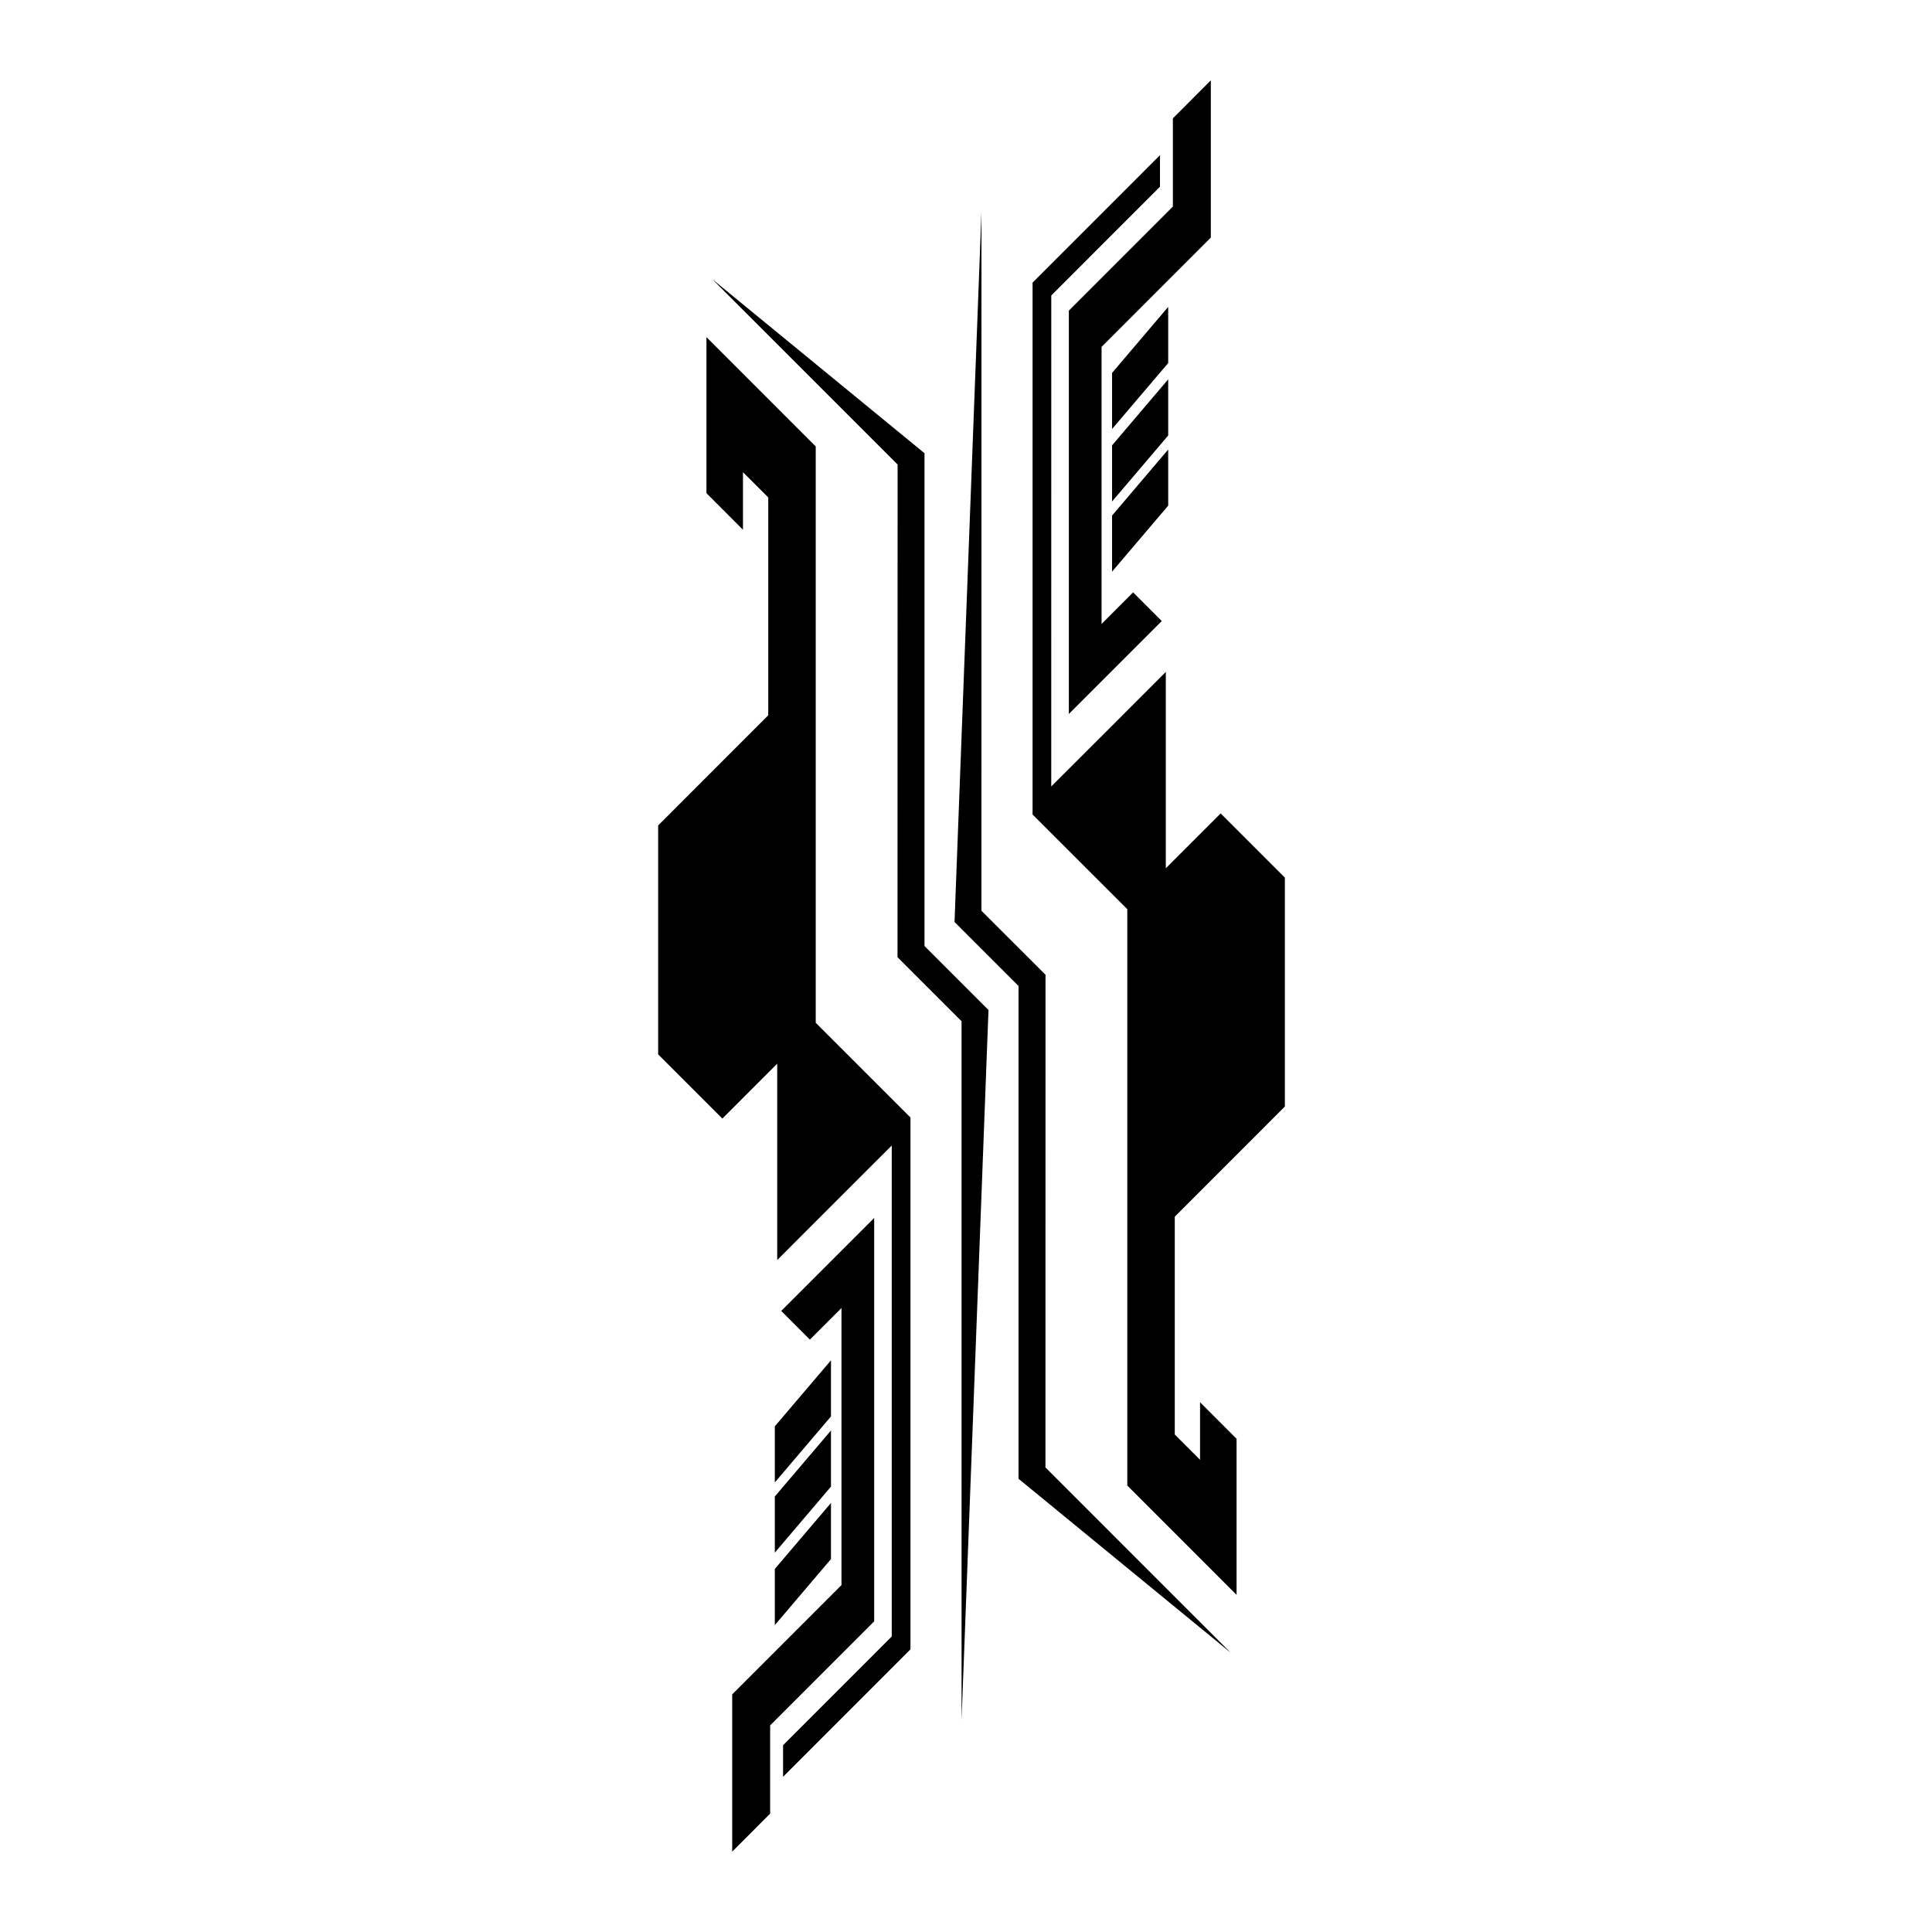
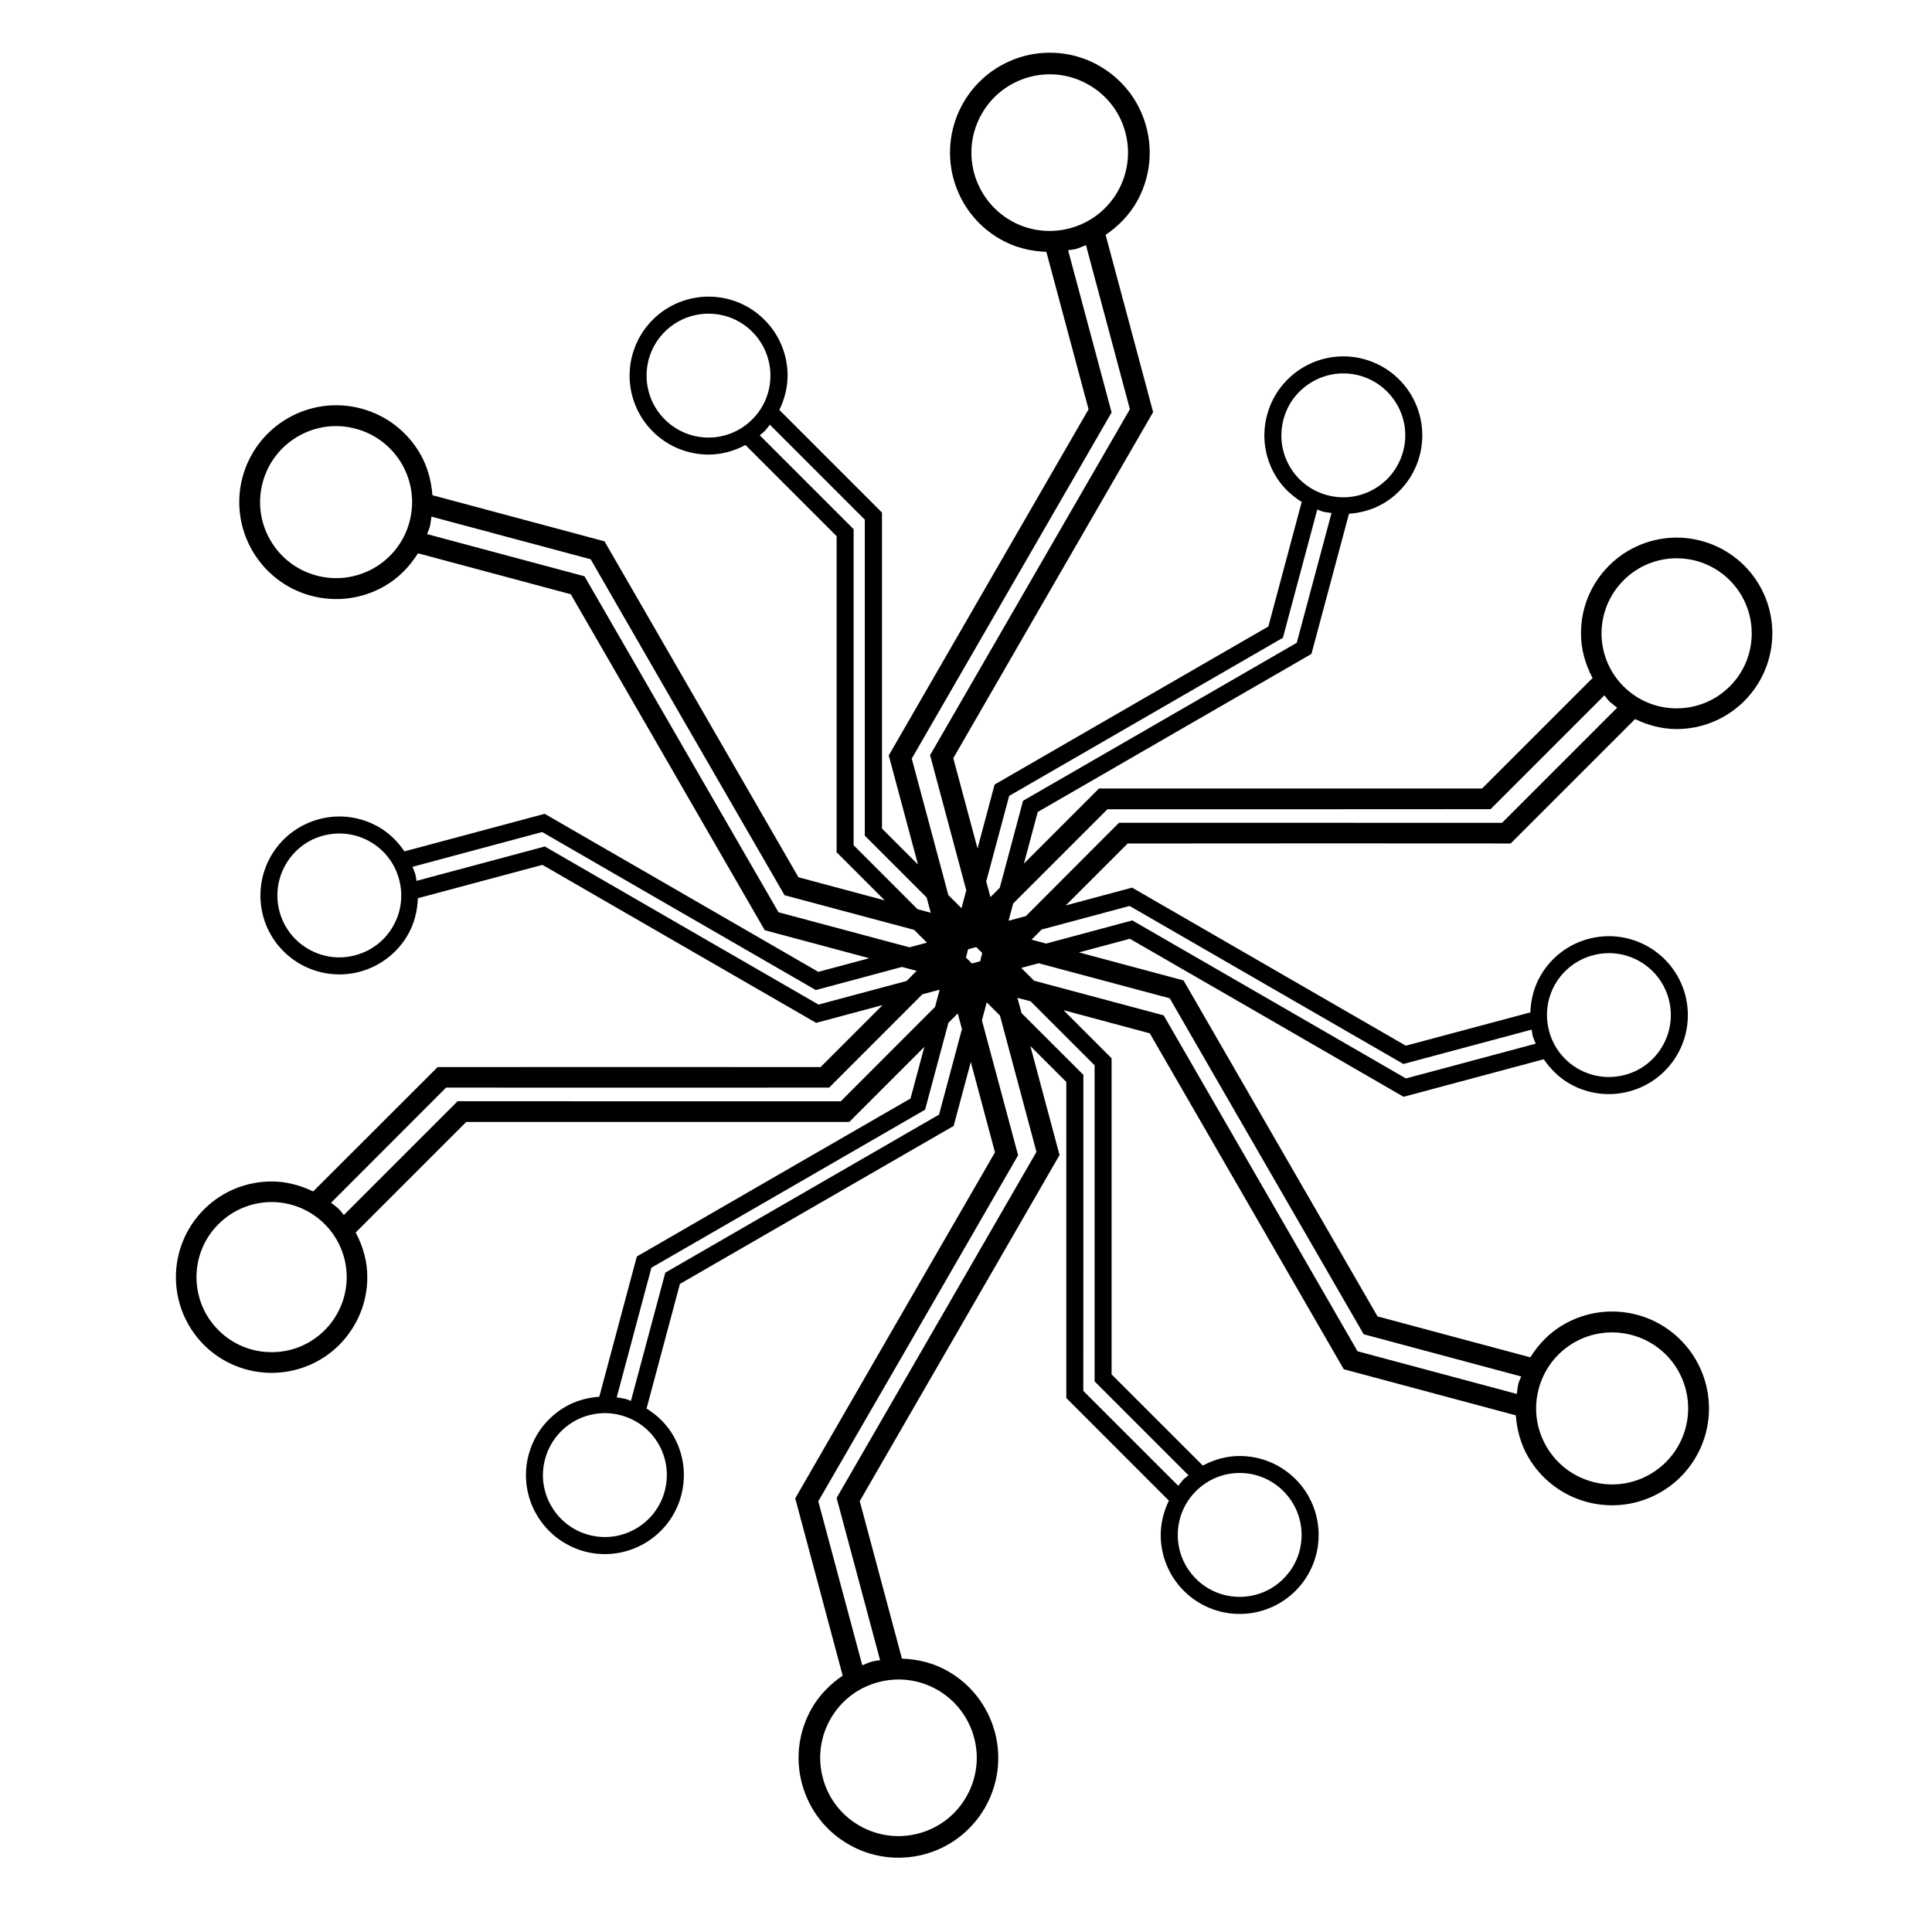
<svg xmlns="http://www.w3.org/2000/svg" version="1.1" id="Capa_1" x="0px" y="0px" width="64px" height="64px" viewBox="0 0 64 64" style="enable-background:new 0 0 64 64;" xml:space="preserve">
  <g>
-     <polygon points="27.022,14.789 23.402,11.168 23.402,16.337 24.612,17.549 24.612,15.642 25.449,16.477 25.449,23.695    21.802,27.344 21.802,34.927 23.929,37.054 25.746,35.236 25.746,41.741 27.604,39.882 29.54,37.947 29.54,54.211 25.94,57.813    25.94,58.859 30.16,54.637 30.16,37.018 27.022,33.881  " />
-     <polygon points="28.958,44.995 28.958,41.587 28.958,40.348 25.879,43.426 26.828,44.376 27.875,43.33 27.875,52.508    24.255,56.129 24.255,61.338 25.512,60.078 25.512,57.156 28.958,53.709  " />
-     <polygon points="27.527,45.062 25.667,47.249 25.667,49.108 27.527,46.921  " />
-     <polygon points="25.667,51.433 27.527,49.246 27.527,47.387 25.667,49.573  " />
-     <polygon points="25.667,53.833 27.527,51.646 27.527,49.788 25.667,51.973  " />
-     <polygon points="30.625,15.013 23.594,9.248 29.734,15.388 29.731,31.709 31.853,33.83 31.853,56.972 32.745,33.457 30.625,31.337     " />
-     <polygon points="38.619,28.763 38.619,22.258 36.762,24.117 34.824,26.052 34.825,9.788 38.426,6.185 38.426,5.14 34.205,9.362    34.205,26.981 37.343,30.118 37.343,49.21 40.963,52.832 40.963,47.662 39.753,46.45 39.753,48.357 38.916,47.521 38.916,40.304    42.563,36.655 42.563,29.072 40.436,26.945  " />
-     <polygon points="40.11,2.661 38.853,3.921 38.853,6.843 35.407,10.29 35.407,19.004 35.407,22.412 35.407,23.651 38.485,20.573    37.536,19.623 36.491,20.669 36.491,11.491 40.11,7.87  " />
-     <polygon points="36.839,18.936 38.698,16.75 38.698,14.891 36.839,17.078  " />
-     <polygon points="38.698,12.566 36.839,14.752 36.839,16.612 38.698,14.426  " />
-     <polygon points="38.698,10.166 36.839,12.353 36.839,14.211 38.698,12.026  " />
-     <polygon points="34.634,32.29 32.511,30.169 32.512,7.027 31.62,30.542 33.74,32.662 33.74,48.986 40.771,54.751 34.632,48.611     " />
+     <path d="M43.947,27.938l6.096,0.003l4.121-4.121c0.436,0.211,0.904,0.331,1.377,0.331c0.809,0,1.625-0.312,2.242-0.93   c0.617-0.621,0.928-1.431,0.928-2.241c0-0.811-0.31-1.622-0.928-2.243c-0.617-0.615-1.432-0.928-2.242-0.928   c-0.809,0-1.623,0.312-2.24,0.928c-0.621,0.621-0.932,1.435-0.928,2.243c-0.004,0.512,0.137,1.017,0.383,1.48l-3.66,3.66h-5.812   h-6.879l-2.486,2.488l0.457-1.71l4.711-2.721l4.356-2.514l1.244-4.644c0.398-0.029,0.783-0.137,1.121-0.332   c0.578-0.333,1.033-0.893,1.219-1.59c0.185-0.697,0.072-1.404-0.262-1.983s-0.891-1.032-1.588-1.22   c-0.695-0.186-1.406-0.072-1.984,0.262c-0.578,0.334-1.033,0.893-1.219,1.588c-0.188,0.699-0.074,1.409,0.262,1.985   c0.209,0.366,0.518,0.67,0.885,0.899l-1.105,4.125l-4.154,2.398l-4.914,2.838l-0.566,2.119l-0.803-2.993l3.438-5.956l3.182-5.507   l-1.574-5.872c0.418-0.284,0.771-0.644,1.018-1.072c0.422-0.729,0.566-1.63,0.328-2.511c-0.236-0.882-0.807-1.583-1.541-2.007   c-0.73-0.424-1.627-0.566-2.508-0.332c-0.879,0.237-1.586,0.809-2.008,1.541c-0.422,0.732-0.566,1.631-0.332,2.51   c0.238,0.883,0.811,1.59,1.543,2.008c0.461,0.27,0.99,0.406,1.537,0.426l1.398,5.216l-3.033,5.252l-3.586,6.213l0.969,3.616   l-1.193-1.193v-5.439v-5.029l-3.4-3.4c0.174-0.359,0.273-0.746,0.273-1.137c0-0.668-0.256-1.34-0.768-1.85   c-0.51-0.51-1.18-0.766-1.848-0.766c-0.668,0-1.34,0.256-1.852,0.766c-0.508,0.51-0.766,1.182-0.766,1.85   c0,0.668,0.258,1.34,0.766,1.85c0.512,0.51,1.184,0.768,1.852,0.766c0.422,0.002,0.838-0.113,1.221-0.316l3.019,3.019v4.797v5.674   l1.594,1.594l-2.859-0.766l-3.338-5.782l-3.086-5.346l-5.701-1.528c-0.035-0.487-0.168-0.96-0.408-1.375   c-0.408-0.709-1.094-1.268-1.949-1.495c-0.854-0.228-1.723-0.09-2.434,0.321c-0.711,0.409-1.266,1.093-1.498,1.948   c-0.229,0.854-0.088,1.727,0.322,2.436c0.41,0.71,1.094,1.268,1.947,1.496c0.857,0.228,1.729,0.091,2.438-0.321   c0.449-0.257,0.822-0.635,1.104-1.086l5.062,1.357l2.945,5.099l3.48,6.03l3.463,0.928l-1.688,0.452l-4.709-2.721l-4.355-2.514   l-4.647,1.244c-0.223-0.33-0.508-0.609-0.848-0.805c-0.578-0.334-1.287-0.449-1.984-0.261c-0.695,0.188-1.254,0.639-1.588,1.218   c-0.332,0.578-0.447,1.287-0.262,1.986c0.185,0.694,0.641,1.253,1.219,1.587c0.578,0.333,1.289,0.448,1.984,0.262   c0.697-0.189,1.256-0.64,1.59-1.22c0.211-0.364,0.32-0.783,0.334-1.215l4.127-1.105l4.154,2.398l4.914,2.836l2.201-0.59   l-2.055,2.055l-6.592-0.003l-6.094,0.003l-4.123,4.119c-0.435-0.21-0.904-0.331-1.377-0.33c-0.809,0-1.625,0.308-2.242,0.928   c-0.617,0.619-0.928,1.431-0.928,2.241c0,0.809,0.31,1.622,0.928,2.244c0.615,0.616,1.434,0.927,2.242,0.927   s1.625-0.31,2.242-0.928c0.617-0.621,0.93-1.433,0.928-2.243c0.002-0.511-0.137-1.017-0.385-1.479l3.662-3.662h5.814h6.875   l2.488-2.488l-0.459,1.711l-4.711,2.718l-4.355,2.516l-1.244,4.646c-0.398,0.028-0.783,0.136-1.121,0.331   c-0.578,0.334-1.033,0.891-1.219,1.588c-0.185,0.697-0.074,1.406,0.262,1.984c0.334,0.578,0.891,1.031,1.588,1.221   c0.695,0.186,1.406,0.071,1.984-0.263c0.578-0.333,1.033-0.892,1.219-1.588c0.185-0.698,0.074-1.407-0.262-1.985   c-0.209-0.365-0.518-0.67-0.885-0.897l1.105-4.128l4.154-2.398l4.914-2.836l0.568-2.119l0.801,2.994l-3.439,5.953l-3.178,5.508   l1.572,5.874c-0.416,0.282-0.77,0.643-1.018,1.071c-0.422,0.732-0.568,1.628-0.33,2.509c0.236,0.881,0.807,1.586,1.541,2.007   c0.73,0.424,1.627,0.566,2.512,0.332c0.877-0.234,1.584-0.81,2.006-1.541c0.422-0.731,0.566-1.63,0.33-2.509   c-0.238-0.882-0.809-1.588-1.541-2.009c-0.459-0.268-0.99-0.406-1.537-0.424l-1.398-5.218l3.033-5.252l3.586-6.212l-0.967-3.61   l1.191,1.19v5.44v5.029l3.398,3.4c-0.174,0.359-0.271,0.746-0.271,1.137c0,0.668,0.256,1.34,0.766,1.85   c0.512,0.51,1.18,0.766,1.85,0.766c0.668,0,1.338-0.256,1.85-0.766c0.51-0.51,0.766-1.182,0.766-1.85   c0-0.668-0.256-1.34-0.766-1.85c-0.512-0.51-1.182-0.768-1.85-0.766c-0.422-0.002-0.84,0.113-1.221,0.317l-3.022-3.02v-4.797   v-5.674l-1.594-1.595l2.859,0.767l3.34,5.782l3.086,5.346l5.699,1.527c0.037,0.488,0.168,0.961,0.408,1.376   c0.41,0.709,1.096,1.267,1.951,1.495c0.856,0.228,1.723,0.089,2.434-0.321c0.711-0.409,1.266-1.093,1.498-1.948   c0.227-0.854,0.088-1.727-0.322-2.435c-0.41-0.711-1.096-1.268-1.947-1.497c-0.857-0.228-1.728-0.09-2.438,0.322   c-0.449,0.257-0.822,0.635-1.103,1.086l-5.062-1.356l-2.945-5.099l-3.481-6.031l-3.463-0.927l1.686-0.452l4.713,2.719l4.354,2.516   l4.644-1.244c0.225,0.33,0.51,0.609,0.848,0.805c0.578,0.333,1.289,0.447,1.986,0.26c0.697-0.188,1.252-0.639,1.588-1.218   c0.334-0.579,0.447-1.287,0.262-1.985c-0.188-0.695-0.641-1.254-1.219-1.588c-0.578-0.334-1.289-0.447-1.984-0.262   c-0.699,0.188-1.258,0.641-1.588,1.22c-0.213,0.364-0.322,0.783-0.338,1.216L46.57,34.64l-4.154-2.398l-4.914-2.838l-2.199,0.59   l2.053-2.052L43.947,27.938z M13.565,17.287c-0.18,0.671-0.613,1.205-1.172,1.528c-0.559,0.322-1.238,0.43-1.91,0.25   c-0.674-0.18-1.207-0.615-1.529-1.173c-0.324-0.558-0.432-1.237-0.252-1.912c0.182-0.671,0.615-1.205,1.174-1.527   c0.56-0.323,1.236-0.432,1.908-0.251c0.674,0.181,1.207,0.615,1.531,1.172C13.635,15.934,13.746,16.612,13.565,17.287z    M13.018,30.688c-0.262,0.455-0.697,0.809-1.246,0.955c-0.549,0.148-1.103,0.059-1.557-0.205c-0.455-0.262-0.808-0.696-0.957-1.246   c-0.145-0.547-0.057-1.101,0.207-1.556c0.262-0.456,0.695-0.809,1.242-0.955c0.551-0.146,1.104-0.058,1.559,0.204   c0.455,0.264,0.809,0.697,0.955,1.247C13.367,29.68,13.281,30.233,13.018,30.688z M50.973,46.002   c0.18-0.671,0.613-1.205,1.172-1.529c0.559-0.321,1.238-0.429,1.91-0.249c0.674,0.18,1.207,0.613,1.531,1.172   c0.32,0.559,0.43,1.237,0.25,1.913c-0.182,0.671-0.615,1.203-1.174,1.527c-0.561,0.322-1.236,0.432-1.908,0.251   c-0.674-0.182-1.207-0.615-1.529-1.173C50.902,47.354,50.791,46.677,50.973,46.002z M51.519,32.599   c0.264-0.453,0.699-0.807,1.246-0.953c0.549-0.148,1.102-0.06,1.557,0.203c0.455,0.264,0.809,0.697,0.957,1.248   c0.146,0.547,0.057,1.1-0.207,1.555c-0.262,0.455-0.695,0.809-1.242,0.955c-0.551,0.146-1.104,0.057-1.559-0.205   c-0.455-0.264-0.809-0.696-0.955-1.246C51.17,33.608,51.256,33.055,51.519,32.599z M53.783,19.223   c0.488-0.487,1.121-0.729,1.758-0.729c0.637,0,1.271,0.241,1.76,0.729c0.484,0.487,0.727,1.121,0.727,1.759   c0,0.637-0.242,1.271-0.727,1.756c-0.488,0.486-1.123,0.727-1.76,0.727c-0.637,0-1.27-0.24-1.758-0.727   c-0.486-0.485-0.729-1.119-0.731-1.758C53.055,20.345,53.297,19.71,53.783,19.223z M42.721,15.448   c-0.262-0.453-0.35-1.008-0.203-1.557c0.146-0.549,0.5-0.982,0.955-1.245c0.455-0.263,1.008-0.353,1.559-0.206   c0.547,0.148,0.98,0.502,1.244,0.958c0.264,0.454,0.352,1.007,0.205,1.554c-0.148,0.549-0.502,0.983-0.957,1.246   c-0.455,0.263-1.006,0.353-1.557,0.205C43.42,16.257,42.984,15.905,42.721,15.448z M33.43,26.365l4.713-2.722l4.355-2.516   l1.139-4.25c0.062,0.023,0.121,0.054,0.186,0.072c0.096,0.023,0.189,0.031,0.285,0.045l-1.152,4.3l-4.15,2.396l-4.916,2.836   l-0.771,2.882l-0.309,0.31L32.67,29.2L33.43,26.365z M33.475,7.303c-0.572-0.331-1.02-0.883-1.207-1.575   c-0.186-0.694-0.072-1.393,0.26-1.968c0.332-0.576,0.881-1.022,1.576-1.21c0.693-0.185,1.393-0.072,1.967,0.262   c0.576,0.33,1.023,0.88,1.207,1.571c0.186,0.695,0.072,1.394-0.258,1.97c-0.334,0.575-0.881,1.023-1.576,1.208   C34.752,7.746,34.053,7.637,33.475,7.303z M30.203,25.13l3.44-5.959l3.18-5.508l-1.441-5.375c0.084-0.012,0.168-0.018,0.25-0.037   c0.119-0.034,0.227-0.086,0.342-0.131l1.455,5.436l-3.031,5.247l-3.588,6.213l1.199,4.475l-0.158,0.595l-0.436-0.436L30.203,25.13z    M23.471,14.495c-0.525,0-1.049-0.201-1.451-0.602c-0.402-0.402-0.601-0.926-0.601-1.451s0.199-1.049,0.601-1.451   c0.402-0.4,0.926-0.6,1.451-0.6s1.049,0.199,1.449,0.6c0.4,0.402,0.6,0.926,0.602,1.451c-0.002,0.525-0.199,1.049-0.602,1.451   C24.519,14.294,23.996,14.495,23.471,14.495z M28.277,27.999v-5.441v-5.029l-3.111-3.111c0.051-0.043,0.105-0.078,0.154-0.125   c0.068-0.07,0.121-0.148,0.182-0.225l3.146,3.146v4.795v5.674l2.049,2.048l0.135,0.504l-0.438-0.117L28.277,27.999z M25.789,30.22   l-3.34-5.784l-3.086-5.346l-5.215-1.397c0.025-0.077,0.065-0.149,0.086-0.229c0.031-0.117,0.039-0.232,0.057-0.35l5.275,1.412   l2.939,5.099l3.484,6.03l4.293,1.148l0.424,0.424l-0.578,0.154L25.789,30.22z M27.115,33.278l-4.713-2.721l-4.354-2.516   l-4.25,1.139c-0.014-0.064-0.016-0.131-0.033-0.195c-0.025-0.096-0.066-0.18-0.102-0.27l4.297-1.153l4.152,2.399l4.914,2.836   l2.854-0.766l0.486,0.13l-0.334,0.335L27.115,33.278z M10.756,44.065c-0.486,0.487-1.123,0.729-1.76,0.727   c-0.637,0.001-1.271-0.24-1.758-0.727c-0.486-0.485-0.729-1.121-0.729-1.758c0-0.638,0.242-1.271,0.729-1.756   c0.486-0.487,1.121-0.729,1.758-0.732c0.637,0.003,1.271,0.243,1.76,0.732c0.484,0.485,0.729,1.119,0.729,1.756   C11.484,42.943,11.24,43.579,10.756,44.065z M27.852,36.482h-6.596l-6.096-0.003l-3.771,3.771c-0.051-0.06-0.094-0.128-0.152-0.186   c-0.084-0.085-0.178-0.148-0.269-0.222l3.81-3.814l5.812,0.002l6.877-0.002l3.088-3.09l0.572-0.153l-0.152,0.57L27.852,36.482z    M21.816,47.837c0.262,0.455,0.35,1.01,0.203,1.557c-0.146,0.549-0.502,0.985-0.957,1.246c-0.453,0.264-1.006,0.353-1.557,0.205   c-0.547-0.146-0.98-0.501-1.244-0.956c-0.264-0.456-0.352-1.007-0.205-1.554c0.148-0.55,0.502-0.984,0.955-1.248   c0.457-0.262,1.008-0.352,1.559-0.203C21.117,47.03,21.553,47.382,21.816,47.837z M31.107,36.923l-4.713,2.721l-4.355,2.514   l-1.139,4.25c-0.062-0.021-0.121-0.053-0.186-0.069c-0.096-0.026-0.189-0.032-0.285-0.048l1.15-4.297l4.154-2.396l4.912-2.838   l0.772-2.877l0.31-0.311l0.139,0.517L31.107,36.923z M32.469,31.843l-0.164,0.044l0.002,0.001l-0.111,0.029l-0.119-0.119v0.001   l-0.08-0.079l0.045-0.166h-0.002l0.029-0.108l0.164-0.044H32.23l0.109-0.029l0.119,0.119l0.002-0.001l0.078,0.079l-0.043,0.162   l0.002,0.002L32.469,31.843z M31.06,55.982c0.574,0.332,1.021,0.884,1.207,1.575c0.188,0.694,0.072,1.396-0.26,1.97   c-0.33,0.575-0.881,1.023-1.574,1.208c-0.691,0.185-1.393,0.072-1.967-0.26c-0.578-0.332-1.021-0.881-1.207-1.572   c-0.186-0.695-0.074-1.395,0.258-1.971c0.332-0.575,0.879-1.022,1.576-1.207C29.785,55.54,30.484,55.65,31.06,55.982z    M34.334,38.158l-3.44,5.959l-3.18,5.504l1.44,5.375c-0.082,0.016-0.166,0.018-0.248,0.04c-0.121,0.032-0.227,0.084-0.342,0.129   l-1.457-5.433l3.035-5.25l3.584-6.213l-1.199-4.469l0.16-0.596l0.438,0.438L34.334,38.158z M41.066,48.794   c0.525,0,1.049,0.201,1.449,0.602c0.402,0.402,0.602,0.926,0.602,1.451s-0.199,1.049-0.602,1.451c-0.4,0.4-0.924,0.6-1.449,0.6   c-0.527,0-1.049-0.199-1.449-0.6c-0.402-0.402-0.602-0.926-0.602-1.451s0.199-1.049,0.602-1.451   C40.018,48.995,40.541,48.794,41.066,48.794z M36.26,35.29v5.441v5.029l3.111,3.111c-0.051,0.043-0.107,0.078-0.154,0.125   c-0.07,0.07-0.123,0.148-0.184,0.225l-3.147-3.146l0.002-4.795v-5.674l-2.047-2.045l-0.137-0.507l0.435,0.116L36.26,35.29z    M38.748,33.069l3.338,5.784l3.088,5.346l5.217,1.398c-0.029,0.077-0.066,0.149-0.09,0.229c-0.029,0.117-0.037,0.232-0.055,0.35   l-5.275-1.413l-2.941-5.098l-3.482-6.03l-4.295-1.149l-0.424-0.423l0.58-0.154L38.748,33.069z M37.42,30.011l4.713,2.721   l4.357,2.514l4.25-1.139c0.01,0.067,0.014,0.132,0.029,0.197c0.027,0.095,0.068,0.18,0.104,0.269l-4.299,1.152l-4.15-2.398   L37.51,30.49l-2.855,0.767l-0.484-0.13l0.334-0.335L37.42,30.011z M33.982,30.348l-0.572,0.153l0.152-0.57l3.123-3.123h6.598   l6.094-0.003l3.771-3.771c0.053,0.063,0.096,0.13,0.152,0.189c0.084,0.083,0.18,0.146,0.271,0.22l-3.814,3.815l-5.811-0.002   l-6.877-0.001L33.982,30.348z" />
  </g>
</svg>
